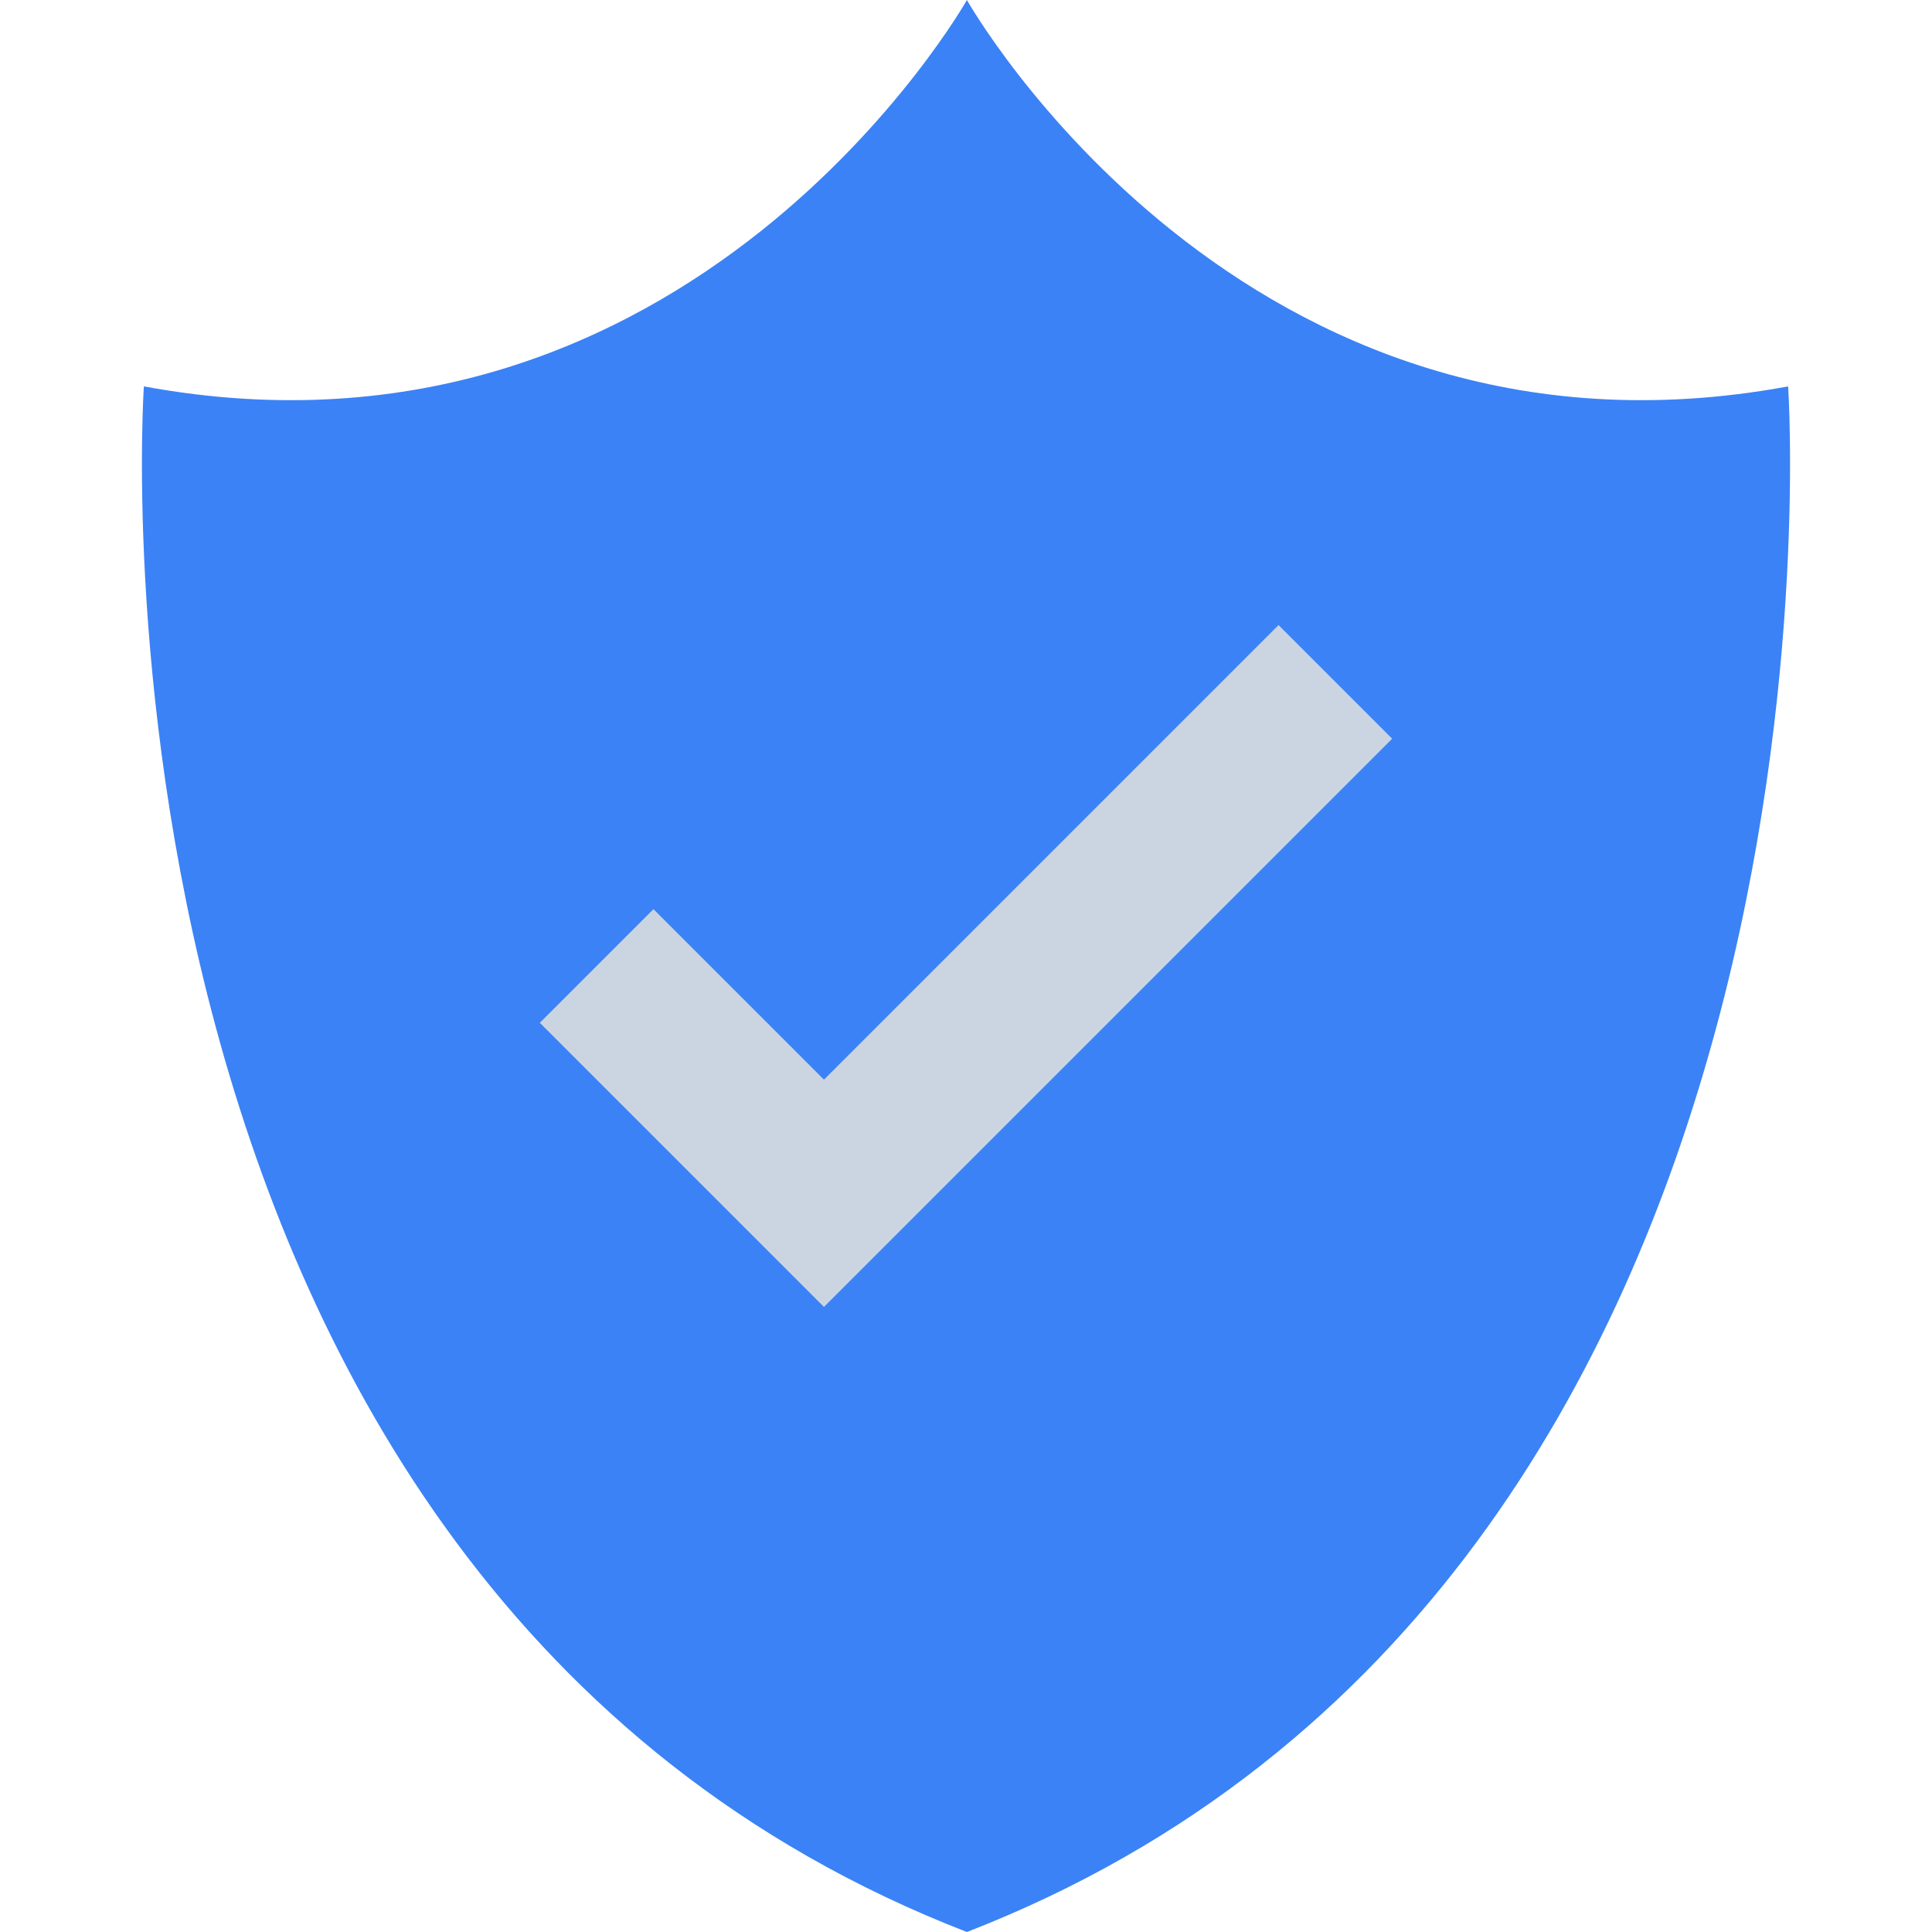
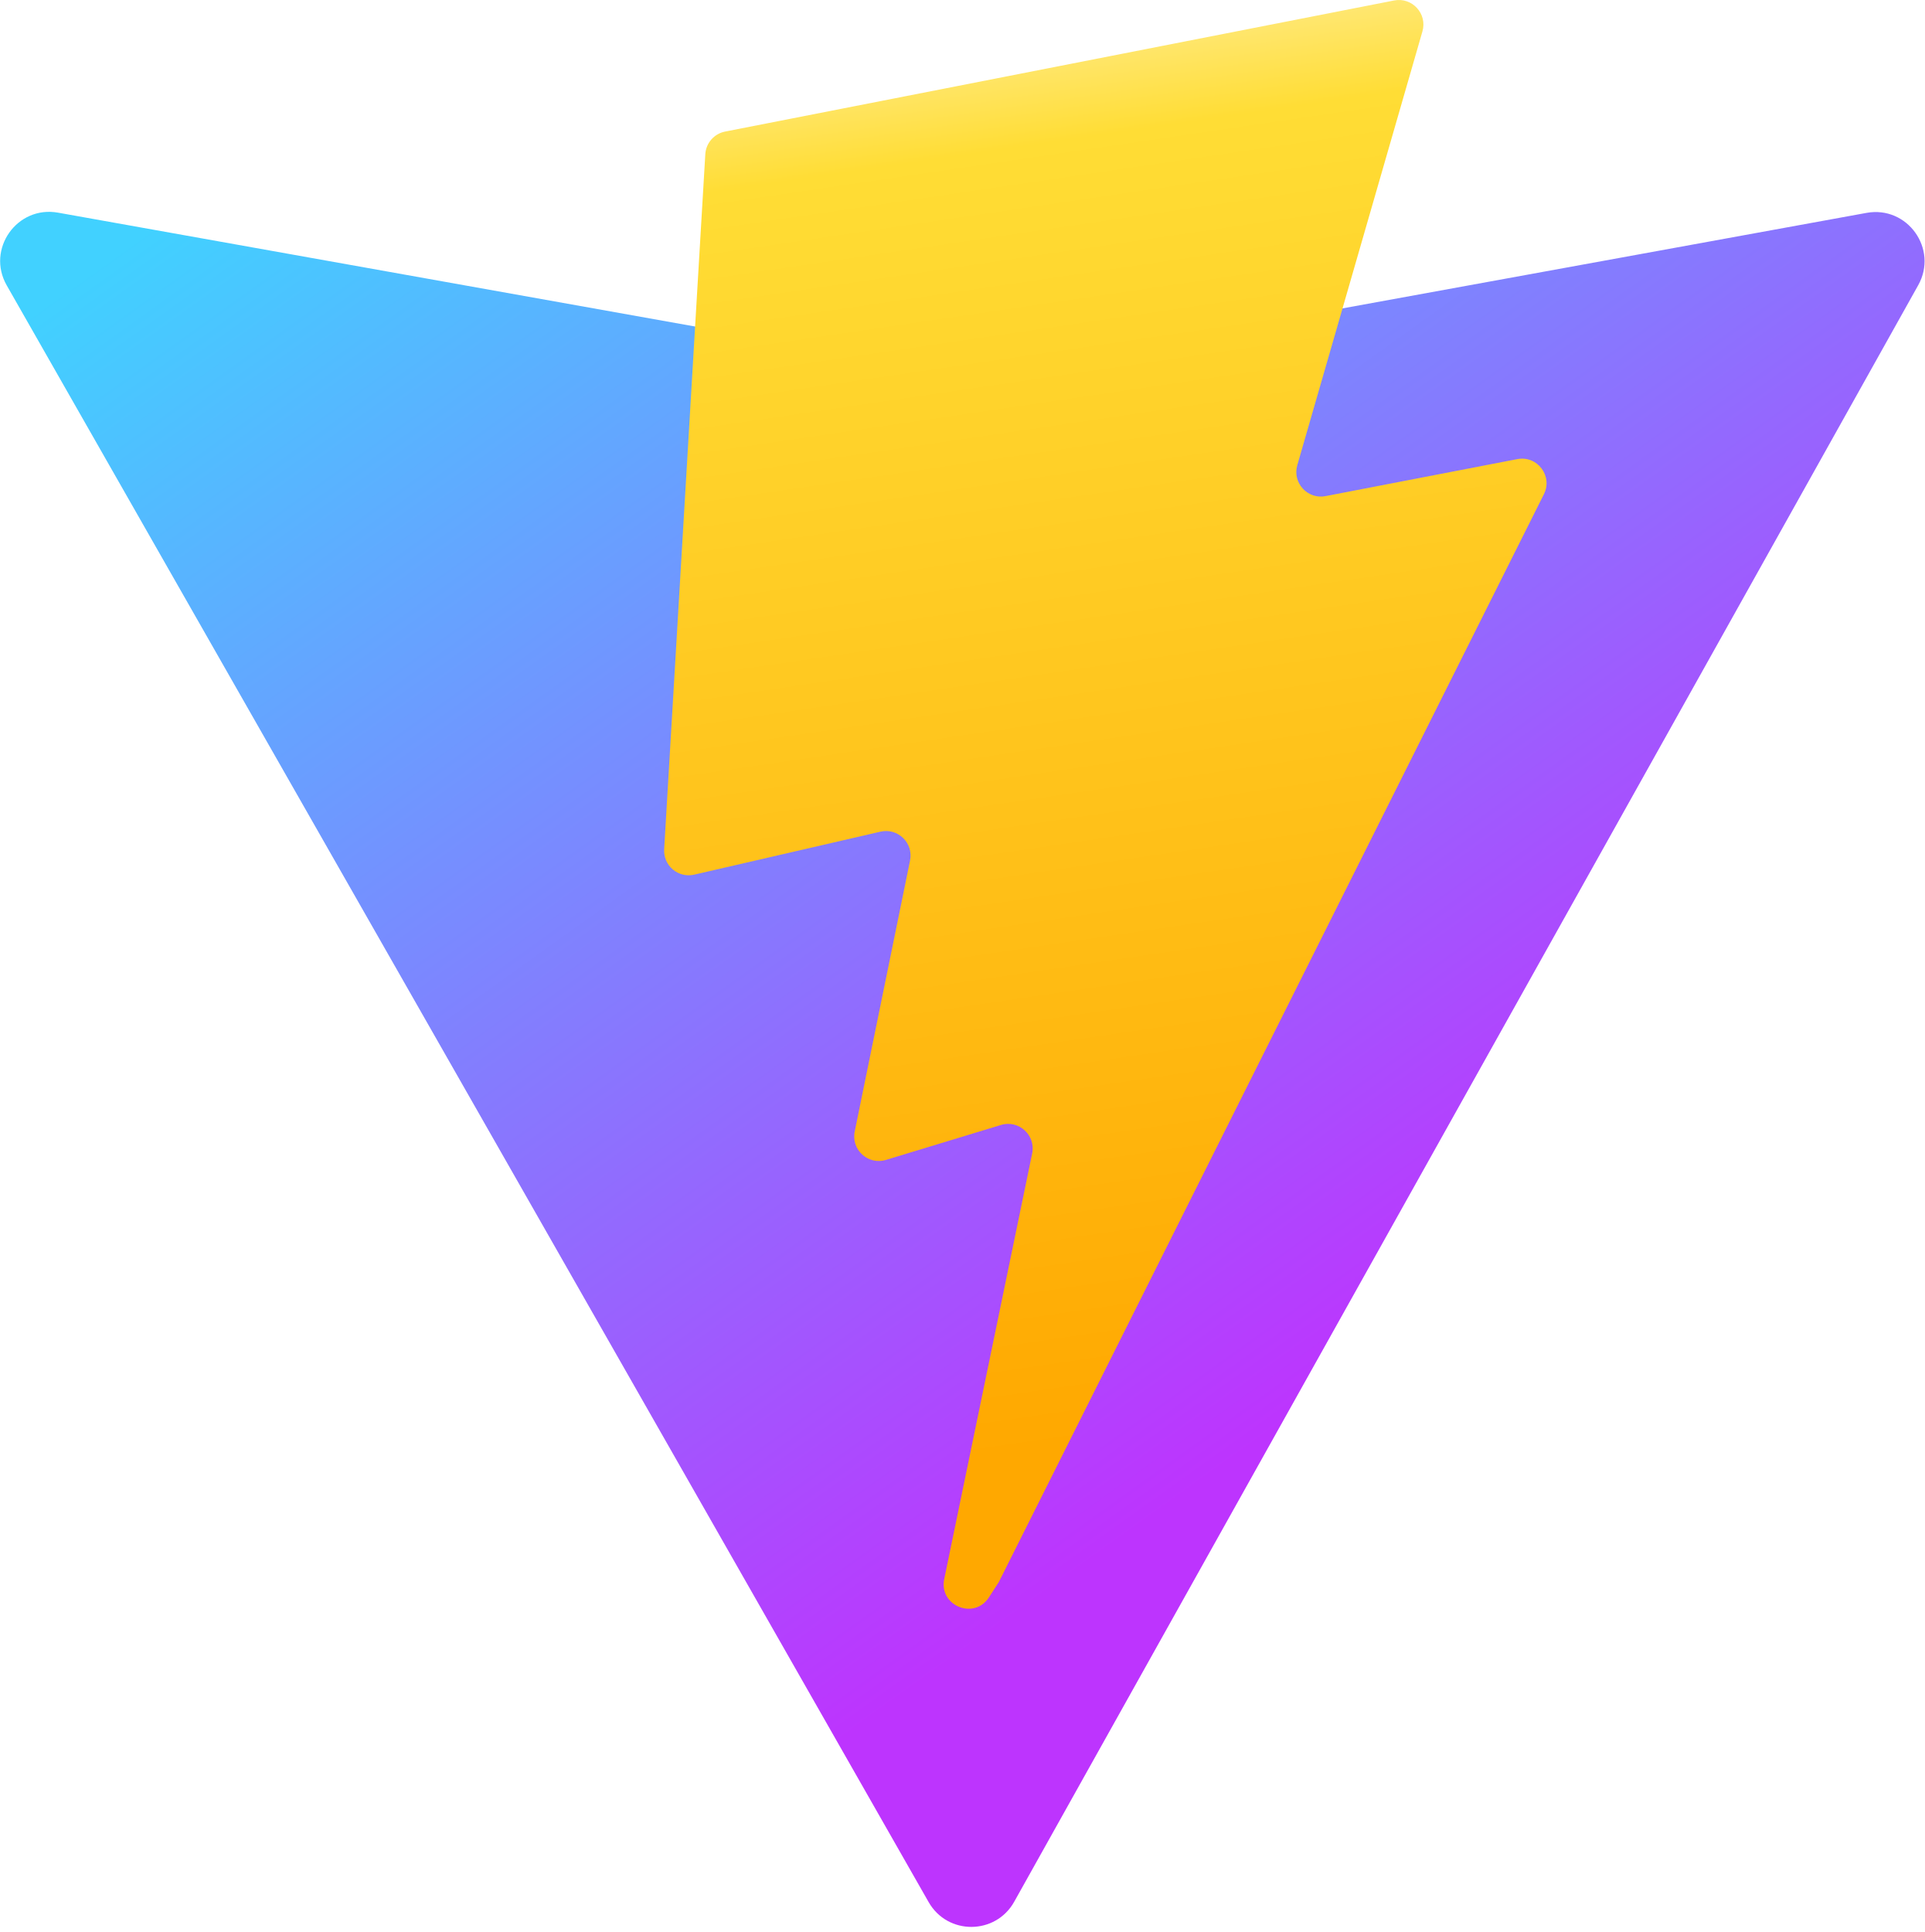
- <svg xmlns="http://www.w3.org/2000/svg" width="800px" height="800px" viewBox="-2.5 0 34 34" version="1.1" fill="#000000">
-   <g id="SVGRepo_bgCarrier" stroke-width="0" />
-   <g id="SVGRepo_tracerCarrier" stroke-linecap="round" stroke-linejoin="round" />
-   <g id="SVGRepo_iconCarrier">
-     <defs> </defs>
-     <g id="Vivid.JS" stroke-width="0" fill="none" fill-rule="evenodd">
-       <g id="Vivid-Icons" transform="translate(-281, -566)">
-         <g id="Icons" transform="translate(37, 169)">
-           <g id="shield" transform="translate(234, 390)">
-             <g transform="translate(9, 7)" id="Shape">
-               <path d="M15.516,34 C-0.414,27.828 1.032,6.8 1.032,6.8 C10.675,8.578 15.516,0 15.516,0 C15.516,0 20.346,8.578 29.968,6.8 C29.968,6.8 31.411,27.828 15.516,34 Z" fill="rgb(59, 130, 246)"> </path>
-               <polygon fill="rgb(203, 213, 225)" points="8 18 13 23 23 13 21 11 13 19 10 16"> </polygon>
-             </g>
-           </g>
-         </g>
-       </g>
-     </g>
-   </g>
+ <svg xmlns="http://www.w3.org/2000/svg" aria-hidden="true" role="img" class="iconify iconify--logos" width="31.88" height="32" preserveAspectRatio="xMidYMid meet" viewBox="0 0 256 257">
+   <defs>
+     <linearGradient id="IconifyId1813088fe1fbc01fb466" x1="-.828%" x2="57.636%" y1="7.652%" y2="78.411%">
+       <stop offset="0%" stop-color="#41D1FF" />
+       <stop offset="100%" stop-color="#BD34FE" />
+     </linearGradient>
+     <linearGradient id="IconifyId1813088fe1fbc01fb467" x1="43.376%" x2="50.316%" y1="2.242%" y2="89.03%">
+       <stop offset="0%" stop-color="#FFEA83" />
+       <stop offset="8.333%" stop-color="#FFDD35" />
+       <stop offset="100%" stop-color="#FFA800" />
+     </linearGradient>
+   </defs>
+   <path fill="url(#IconifyId1813088fe1fbc01fb466)" d="M255.153 37.938L134.897 252.976c-2.483 4.44-8.862 4.466-11.382.048L.875 37.958c-2.746-4.814 1.371-10.646 6.827-9.67l120.385 21.517a6.537 6.537 0 0 0 2.322-.004l117.867-21.483c5.438-.991 9.574 4.796 6.877 9.62Z" />
+   <path fill="url(#IconifyId1813088fe1fbc01fb467)" d="M185.432.063L96.44 17.501a3.268 3.268 0 0 0-2.634 3.014l-5.474 92.456a3.268 3.268 0 0 0 3.997 3.378l24.777-5.718c2.318-.535 4.413 1.507 3.936 3.838l-7.361 36.047c-.495 2.426 1.782 4.5 4.151 3.78l15.304-4.649c2.372-.72 4.652 1.36 4.15 3.788l-11.698 56.621c-.732 3.542 3.979 5.473 5.943 2.437l1.313-2.028l72.516-144.72c1.215-2.423-.88-5.186-3.54-4.672l-25.505 4.922c-2.396.462-4.435-1.77-3.759-4.114l16.646-57.705c.677-2.35-1.37-4.583-3.769-4.113Z" />
</svg>
